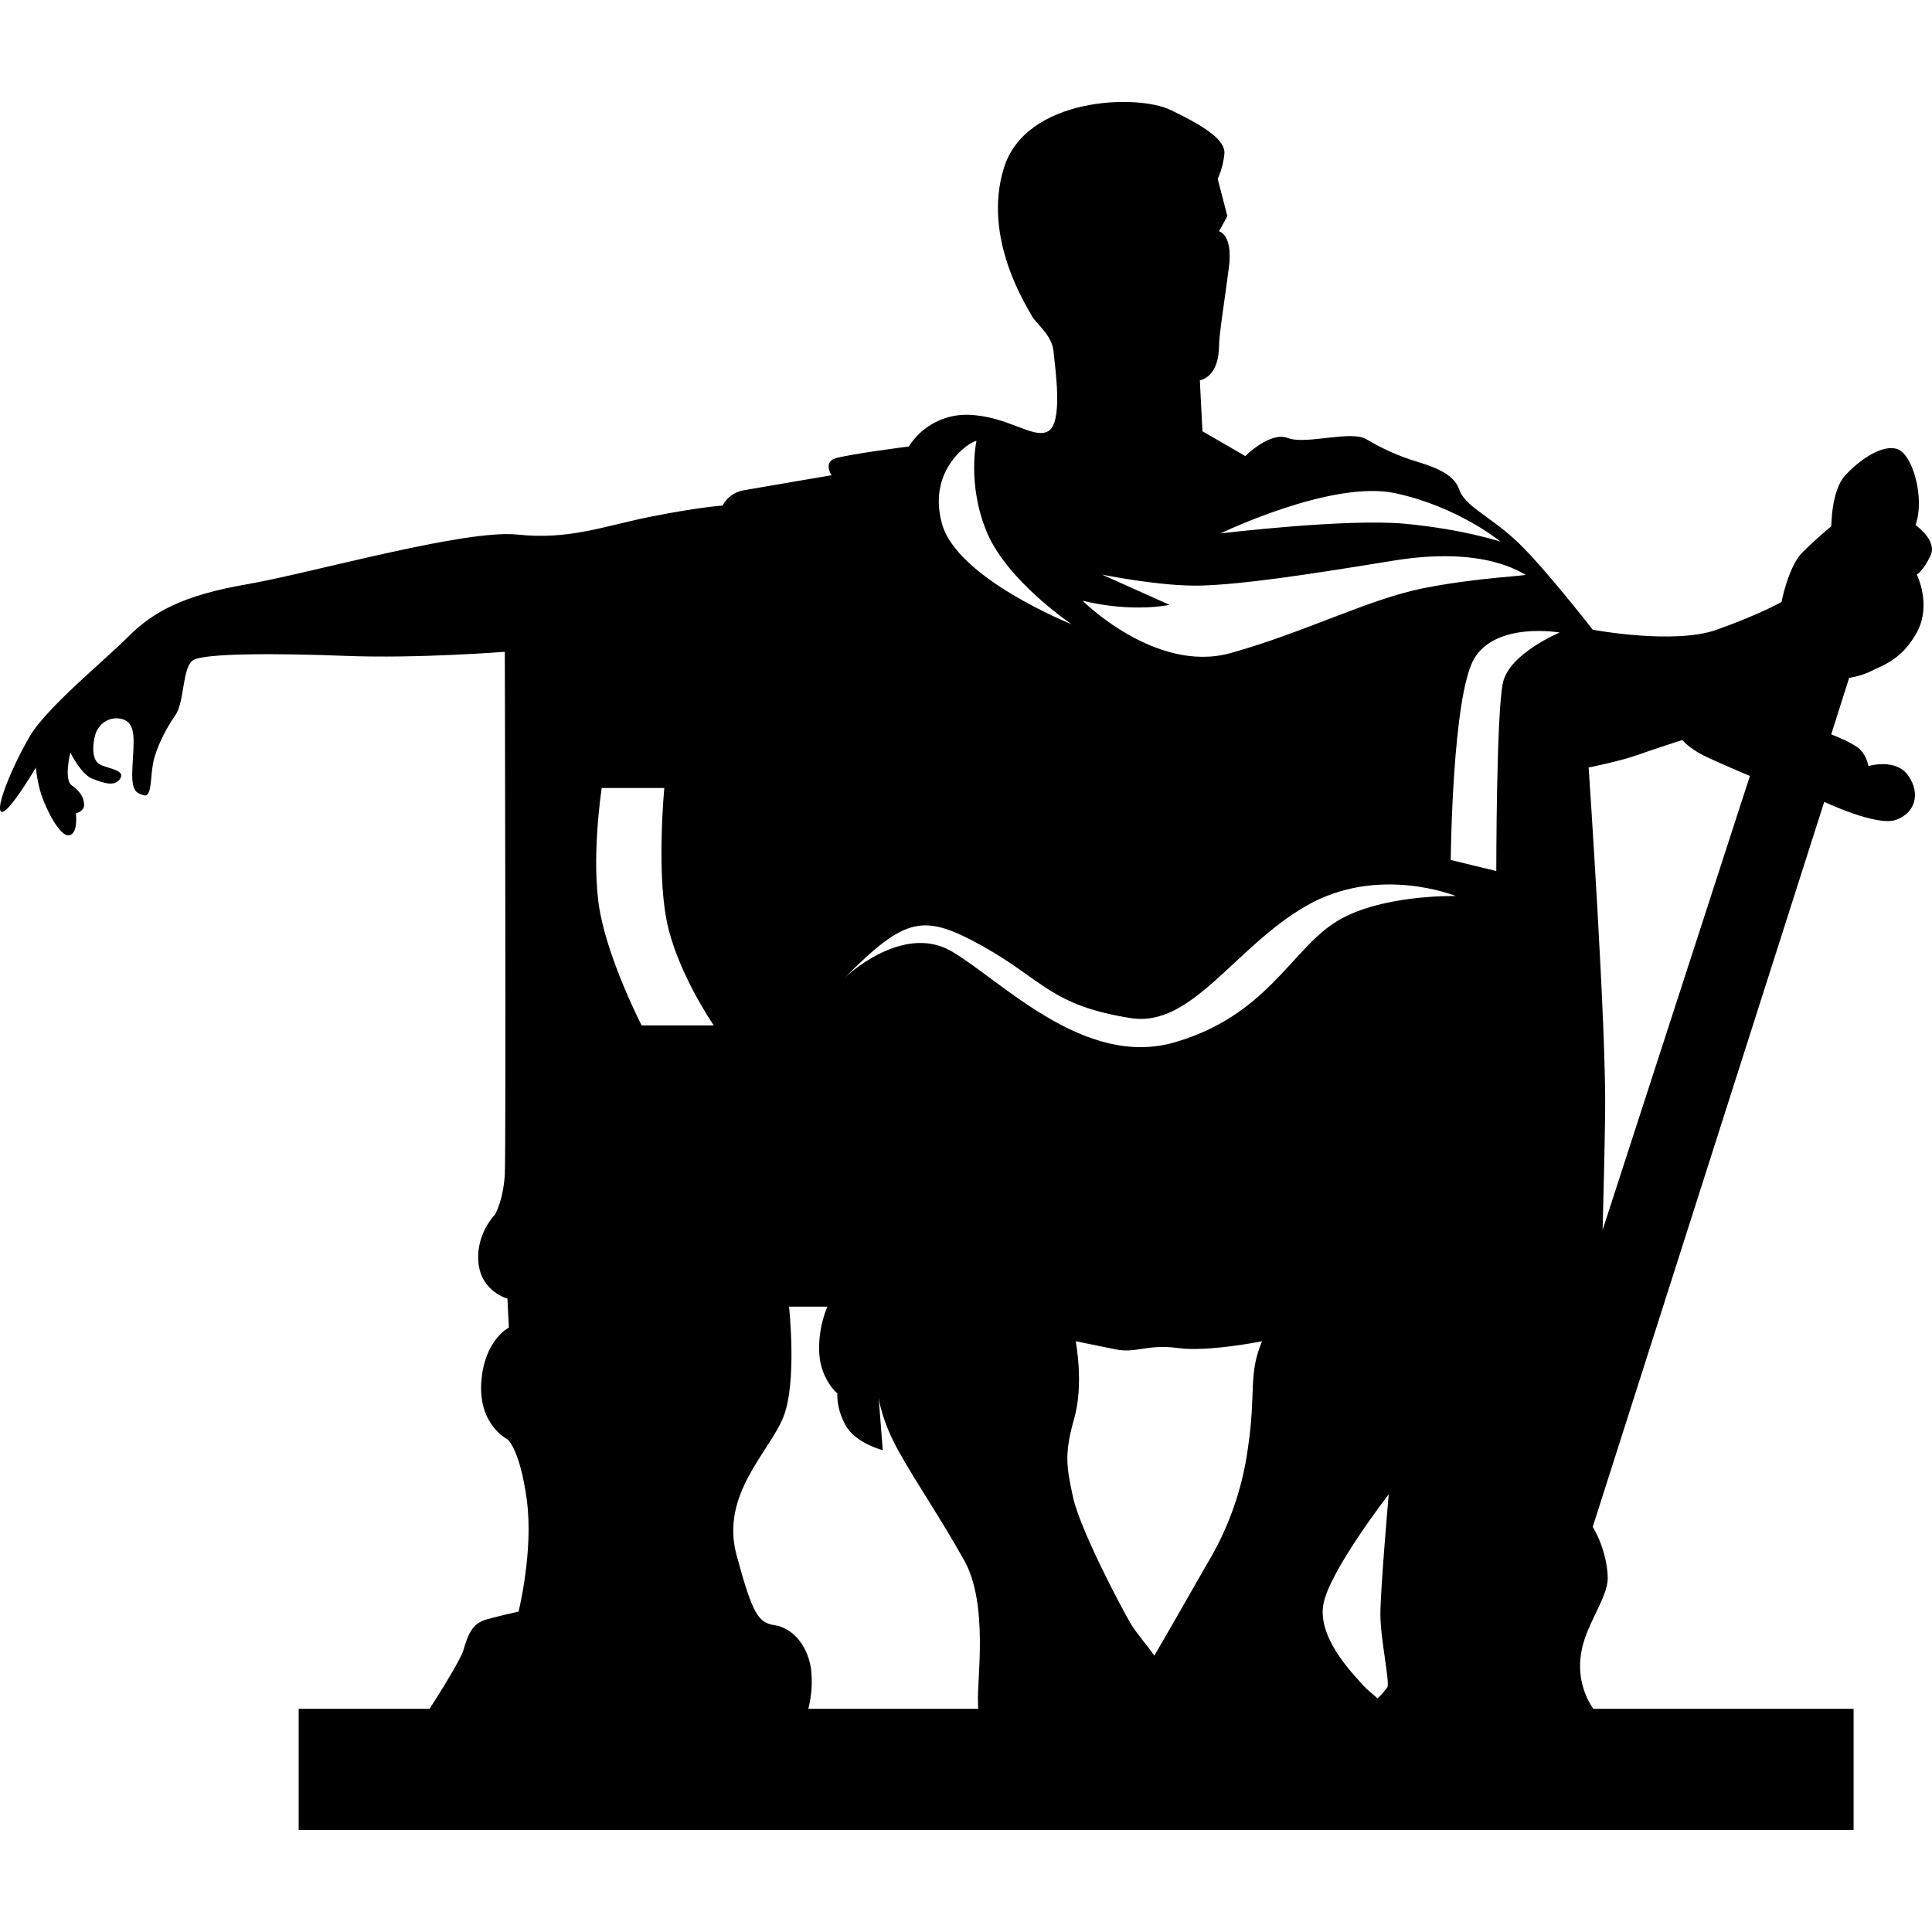
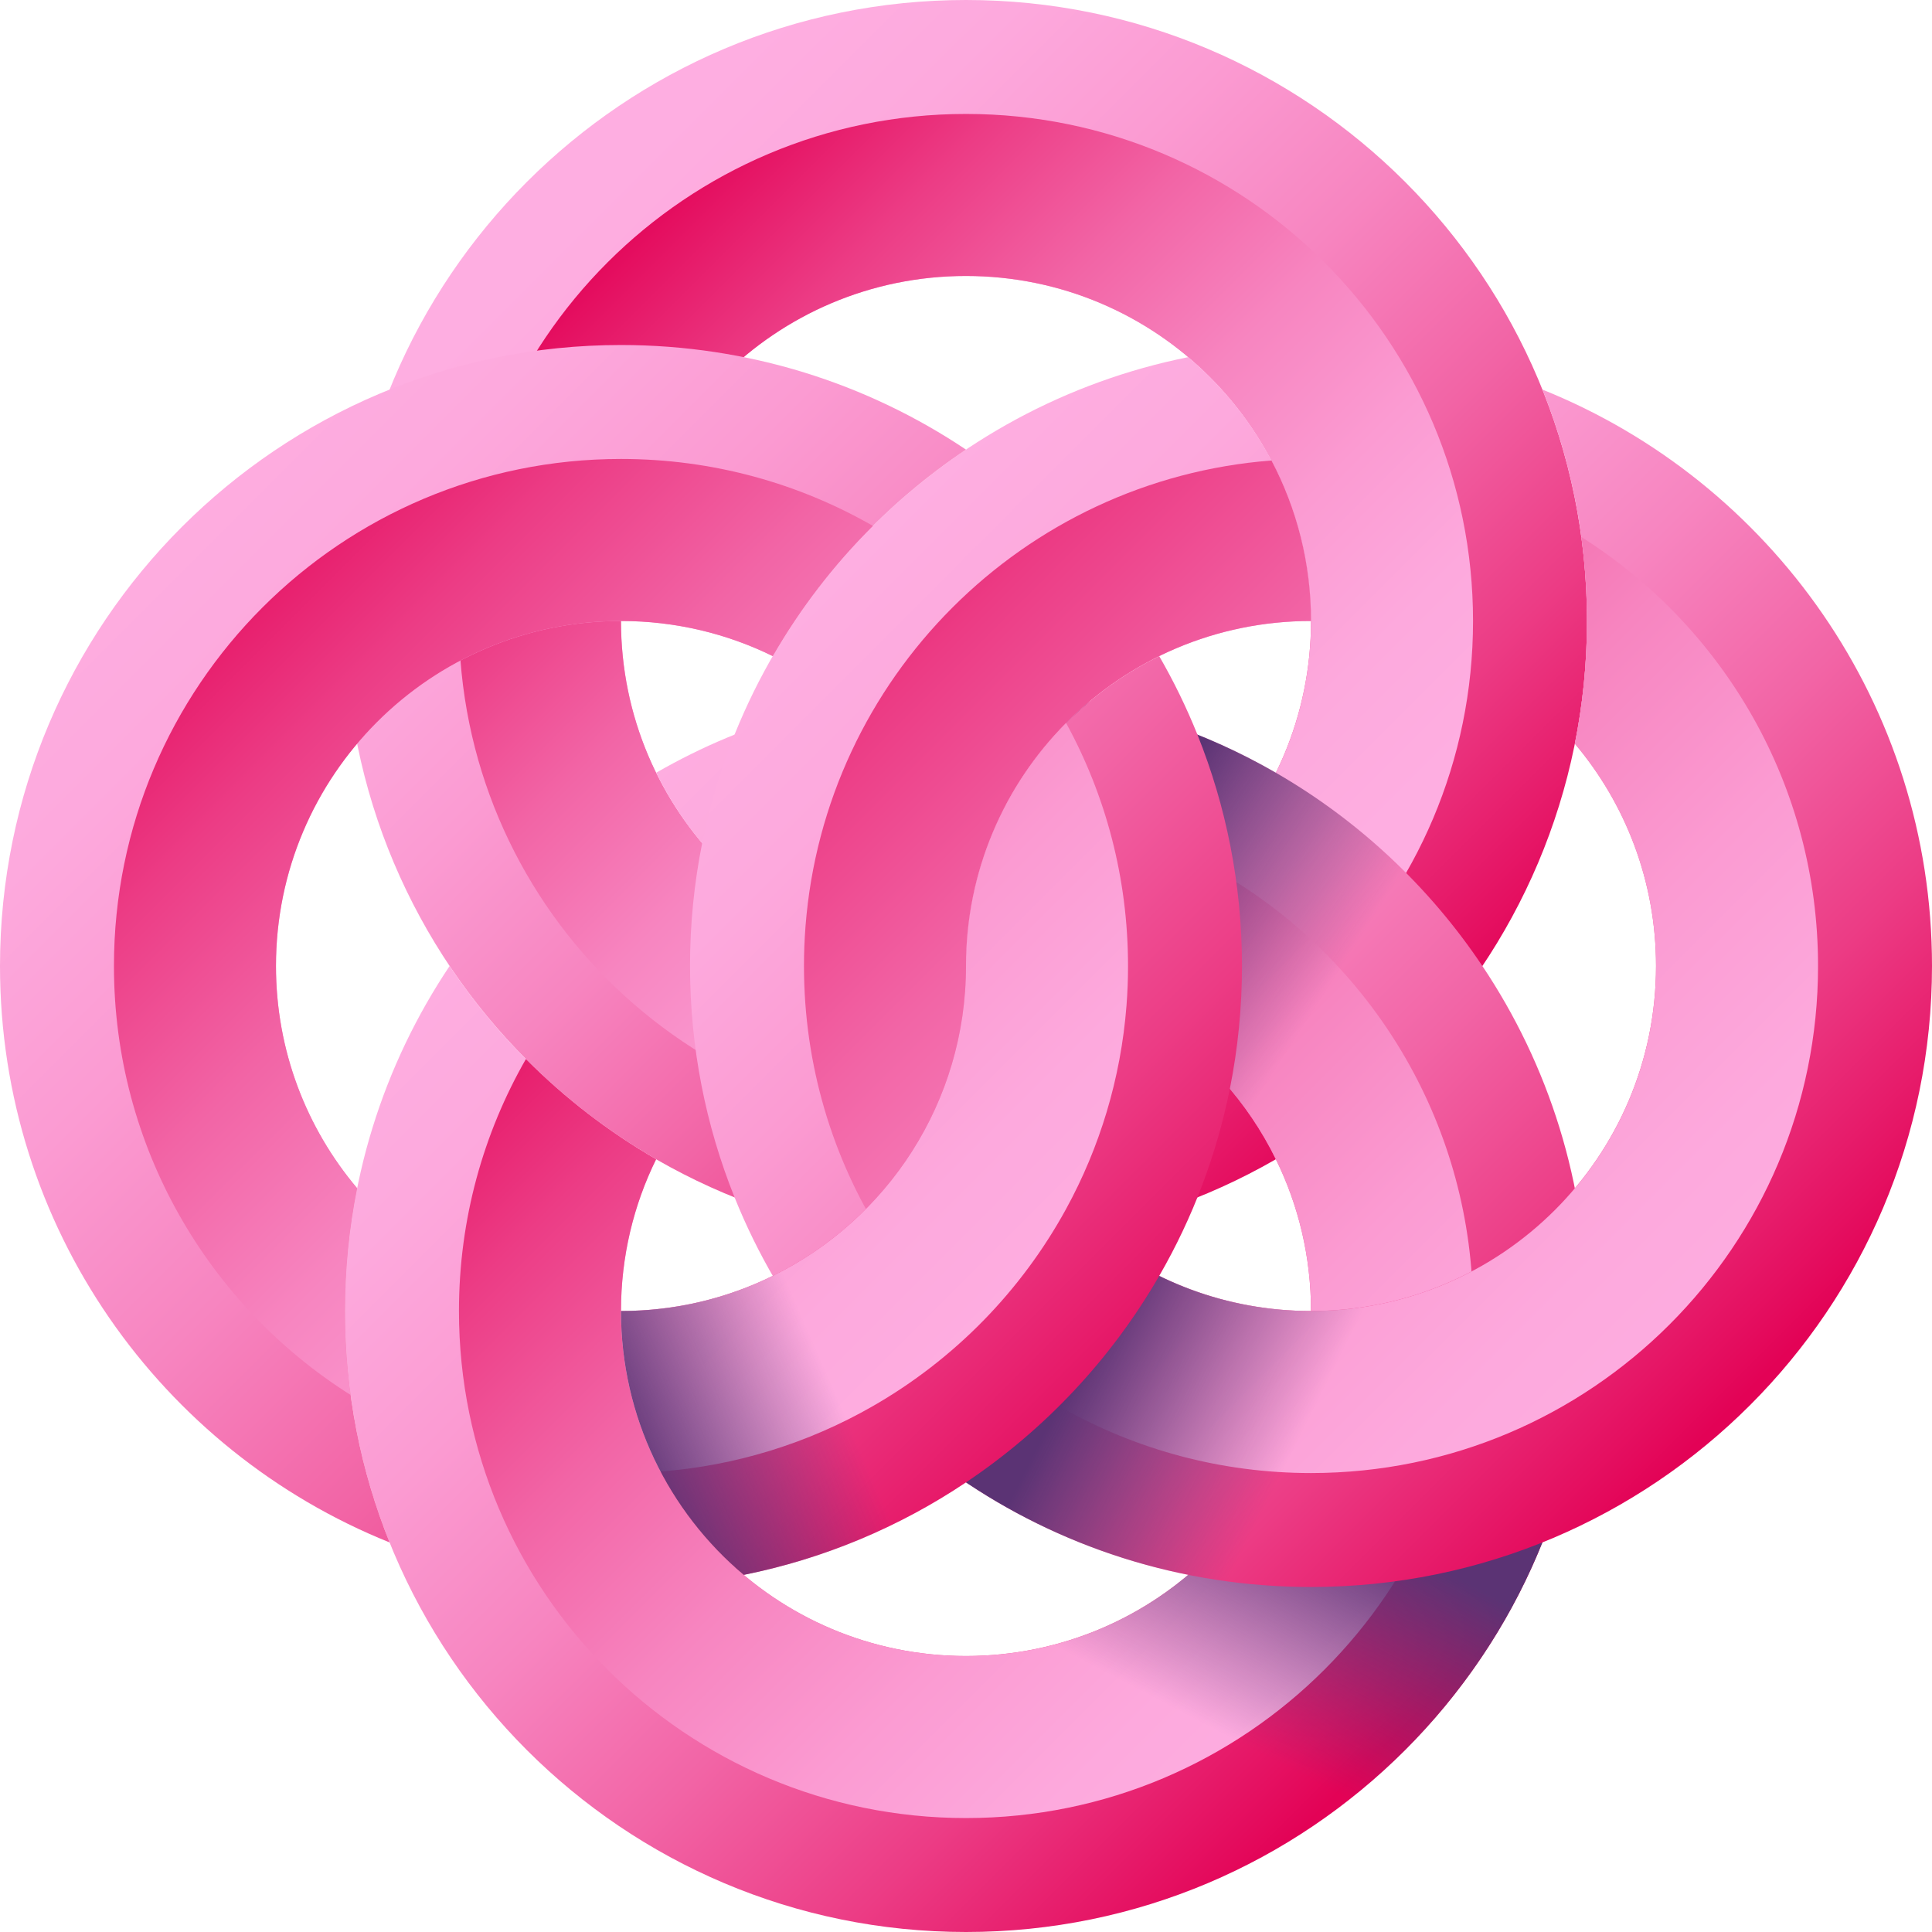
- <svg xmlns="http://www.w3.org/2000/svg" viewBox="0 0 19.936 19.936" style="enable-background:new 0 0 19.936 19.936" xml:space="preserve">
-   <path d="M19.922 5.73c.07-.156-.156-.312-.156-.312.099-.271-.027-.727-.186-.783-.155-.056-.397.114-.54.271-.143.154-.143.524-.143.524s-.157.129-.298.27c-.145.144-.216.512-.216.512s-.227.129-.668.286c-.439.157-1.28 0-1.28 0s-.54-.696-.812-.939c-.27-.243-.512-.342-.567-.512-.059-.17-.299-.241-.441-.285a2.333 2.333 0 0 1-.513-.228c-.156-.099-.625.058-.812-.014-.185-.071-.44.186-.44.186l-.442-.256-.027-.525c.17-.044.198-.243.198-.357 0-.114.058-.469.102-.811.043-.341-.102-.37-.102-.37l.086-.157-.1-.384s.056-.115.069-.256c.016-.143-.198-.284-.554-.455-.356-.17-1.495-.128-1.72.596-.229.726.241 1.438.284 1.523s.211.199.227.371c.016.171.103.739-.056.825-.156.085-.412-.157-.824-.17a.703.703 0 0 0-.613.327s-.654.084-.767.126c-.116.044-.03.171-.03.171s-.755.128-.911.156c-.156.03-.214.157-.214.157s-.24.015-.739.114c-.497.1-.84.242-1.381.185-.541-.056-2.134.4-2.787.513-.655.112-.97.284-1.226.541-.254.255-.853.739-1.022 1.039-.173.297-.356.738-.286.768.07.028.355-.456.355-.456s.014.157.059.286c.041.127.184.425.282.413.1-.015.072-.228.072-.228s.085-.016.085-.087-.042-.142-.126-.2c-.087-.056-.016-.34-.016-.34s.111.228.228.271c.114.043.228.086.285 0 .057-.086-.1-.1-.2-.143-.098-.043-.085-.215-.055-.314.028-.1.14-.199.283-.157.143.044.113.229.1.484-.014.256.029.271.114.3.086.028.069-.171.098-.327.03-.158.13-.355.23-.498.099-.142.069-.498.185-.569.114-.072.853-.072 1.578-.044.725.029 1.637-.042 1.637-.042s.014 5.122 0 5.393c-.016.271-.101.414-.101.414s-.2.198-.171.497c.028.298.299.37.299.37l.015.299s-.256.127-.285.567c-.028.441.271.586.271.586s.128.1.199.625c.071.525-.085 1.153-.085 1.153s-.199.043-.342.084c-.142.043-.185.17-.227.313-.03.099-.225.413-.349.606H3.082v1.25h16.045v-1.25H16.44l-.006-.01a.784.784 0 0 1-.115-.582c.044-.271.271-.555.271-.756 0-.14-.049-.354-.155-.529l2.389-7.482s.541.257.74.186c.199-.07.256-.271.128-.455-.128-.186-.412-.1-.412-.1s-.015-.099-.085-.17c-.071-.071-.299-.157-.299-.157l.185-.583s.114-.014.229-.071c.113-.058.312-.113.469-.397.157-.286 0-.598 0-.598s.072-.043.143-.199zM6.62 10.579s-.333-.646-.43-1.174c-.096-.53.019-1.274.019-1.274h.646s-.079.823.021 1.352c.098.53.489 1.098.489 1.098H6.62v-.002zm7.782-5.489c.654.143 1.081.499 1.081.499s-.386-.128-.982-.184c-.598-.058-1.906.099-1.906.099s1.151-.557 1.807-.414zm-3.031.839s.625.128 1.037.113c.414-.014 1.013-.1 1.965-.256.952-.156 1.324.129 1.367.143.042.013-.484.028-1.054.141-.569.114-1.225.457-1.992.67-.769.212-1.523-.541-1.523-.541.528.127.897.042.897.042l-.697-.312zM10.076 4.55s-.101.455.112.953c.215.498.869.938.869.938s-1.181-.47-1.337-1.037c-.157-.569.299-.854.356-.854zm.018 13.083H8.341a1.13 1.13 0 0 0 .027-.42c-.043-.256-.201-.414-.37-.442-.172-.027-.229-.101-.398-.726s.342-1.066.483-1.422c.144-.357.059-1.14.059-1.14h.396s-.1.214-.084.483c.016.271.187.414.187.414s-.017.142.084.326c.1.186.384.258.384.258l-.042-.541s.029.242.215.568c.184.328.412.655.667 1.109.256.457.129 1.253.143 1.468 0 .024 0 .045.002.065zm2.784-2.697a3.116 3.116 0 0 1-.427 1.209c-.186.326-.438.767-.54.939-.086-.123-.187-.234-.242-.328-.101-.17-.527-.98-.597-1.309-.072-.328-.087-.456.013-.812.101-.354.015-.795.015-.795l.413.084c.213.043.326-.057.641-.014.312.043.869-.07.869-.07-.145.342-.06.527-.145 1.096zm1.438 2.475a.8.8 0 0 1-.101.114c-.058-.05-.118-.099-.156-.142-.101-.115-.484-.5-.398-.854.085-.354.669-1.11.669-1.11s-.086.981-.086 1.238c0 .256.099.698.072.754zm-.547-7.888c-.45.292-.705.958-1.646 1.232-.938.274-1.799-.647-2.308-.941-.51-.292-1.099.275-1.099.275.628-.628.809-.665 1.411-.333.636.352.71.617 1.537.749.634.104 1.068-.726 1.812-1.156.745-.431 1.546-.103 1.546-.103s-.801-.02-1.253.277zm1.741-2.485c-.07.299-.07 1.95-.07 1.95l-.47-.114s.015-1.693.242-2.078c.228-.384.882-.269.882-.269s-.512.213-.584.511zm1.027 5.654c.008-.346.021-.787.026-1.201.015-.854-.17-3.571-.17-3.571s.341-.07.497-.127c.157-.056.469-.157.469-.157s.073.086.215.157.483.214.483.214l-1.52 4.685z" />
+ <svg xmlns="http://www.w3.org/2000/svg" xmlns:xlink="http://www.w3.org/1999/xlink" height="512" viewBox="0 0 510 510" width="512">
+   <linearGradient id="a">
+     <stop offset="0" stop-color="#feaee1" />
+     <stop offset=".136" stop-color="#fda9dd" />
+     <stop offset=".29" stop-color="#fb9bd2" />
+     <stop offset=".453" stop-color="#f785c0" />
+     <stop offset=".622" stop-color="#f265a6" />
+     <stop offset=".796" stop-color="#ec3c85" />
+     <stop offset=".971" stop-color="#e40b5d" />
+     <stop offset="1" stop-color="#e30256" />
+   </linearGradient>
+   <linearGradient id="c" gradientUnits="userSpaceOnUse" x1="150.039" x2="373.773" xlink:href="#a" y1="58.964" y2="282.698" />
+   <linearGradient id="d" gradientUnits="userSpaceOnUse" x1="337.073" x2="155.342" xlink:href="#a" y1="245.998" y2="64.267" />
+   <linearGradient id="e" gradientUnits="userSpaceOnUse" x1="135.299" x2="367.801" xlink:href="#a" y1="226.375" y2="458.877" />
+   <linearGradient id="f" gradientUnits="userSpaceOnUse" x1="361.729" x2="142.103" xlink:href="#a" y1="452.804" y2="233.178" />
+   <linearGradient id="b">
+     <stop offset="0" stop-color="#5b3374" stop-opacity="0" />
+     <stop offset="1" stop-color="#5b3374" />
+   </linearGradient>
+   <linearGradient id="g" gradientUnits="userSpaceOnUse" x1="349.227" x2="296.226" xlink:href="#b" y1="262.903" y2="228.687" />
+   <linearGradient id="h" gradientUnits="userSpaceOnUse" x1="315.085" x2="345.276" xlink:href="#b" y1="453.598" y2="395.9" />
+   <linearGradient id="i" gradientUnits="userSpaceOnUse" x1="230.903" x2="459.985" xlink:href="#a" y1="139.828" y2="368.91" />
+   <linearGradient id="j" gradientUnits="userSpaceOnUse" x1="457.333" x2="204.495" xlink:href="#a" y1="366.257" y2="113.42" />
+   <linearGradient id="k" gradientUnits="userSpaceOnUse" x1="344.864" x2="290.521" xlink:href="#b" y1="375.779" y2="348.608" />
+   <linearGradient id="l" gradientUnits="userSpaceOnUse" x1="35.064" x2="296.786" xlink:href="#a" y1="128.357" y2="390.079" />
+   <linearGradient id="m" gradientUnits="userSpaceOnUse" x1="59.944" x2="321.666" xlink:href="#a" y1="103.478" y2="365.199" />
+   <linearGradient id="n" gradientUnits="userSpaceOnUse" x1="280.28" x2="61.351" xlink:href="#a" y1="342.04" y2="123.111" />
+   <linearGradient id="o" gradientUnits="userSpaceOnUse" x1="219.579" x2="166.745" xlink:href="#b" y1="365.662" y2="388.808" />
+   <linearGradient id="p" gradientUnits="userSpaceOnUse" x1="263.973" x2="45.044" xlink:href="#a" y1="358.346" y2="139.417" />
+   <path d="M255 0C164.468 0 91.075 73.393 91.075 163.925S164.468 327.85 255 327.85s163.925-73.393 163.925-163.925S345.532 0 255 0zm0 255c-50.298 0-91.075-40.777-91.075-91.075S204.702 72.85 255 72.85s91.075 40.777 91.075 91.075S305.298 255 255 255z" fill="url(#c)" />
+   <path d="M255 30.08c-73.917 0-133.845 59.928-133.845 133.845S181.083 297.77 255 297.77s133.845-59.928 133.845-133.845S328.917 30.08 255 30.08zM255 255c-50.298 0-91.075-40.777-91.075-91.075S204.702 72.85 255 72.85s91.075 40.777 91.075 91.075S305.298 255 255 255z" fill="url(#d)" />
+   <path d="M391.311 255a164.655 164.655 0 0 0-54.514-51.012C312.724 190.1 284.788 182.15 255 182.15s-57.724 7.95-81.796 21.838C188.017 234.199 219.083 255 255 255s66.983 20.801 81.796 51.012c5.948 12.086 9.279 25.682 9.279 40.063 0 50.298-40.777 91.075-91.075 91.075s-91.075-40.777-91.075-91.075c0-14.381 3.331-27.977 9.279-40.063A164.665 164.665 0 0 1 118.69 255c-17.44 26.044-27.614 57.372-27.614 91.075C91.075 436.607 164.468 510 255 510s163.925-73.393 163.925-163.925c0-33.703-10.174-65.031-27.614-91.075z" fill="url(#e)" />
+   <path d="M371.173 279.565a134.334 134.334 0 0 0-52.039-50.982c-19.04-10.426-40.898-16.353-64.135-16.353s-45.095 5.927-64.135 16.353C207.319 244.916 229.982 255 255 255c35.917 0 66.983 20.801 81.796 51.012 5.948 12.086 9.279 25.682 9.279 40.063 0 50.298-40.777 91.075-91.075 91.075s-91.075-40.777-91.075-91.075c0-14.381 3.331-27.977 9.279-40.063a164.262 164.262 0 0 1-34.377-26.447c-11.241 19.594-17.672 42.297-17.672 66.51 0 73.917 59.928 133.845 133.845 133.845s133.845-59.928 133.845-133.845c0-24.213-6.431-46.916-17.672-66.51z" fill="url(#f)" />
+   <path d="M336.796 203.988a162.862 162.862 0 0 0-60.337-20.437l4.967 7.314a132.918 132.918 0 0 1 15.941 53.699c.272 3.442.403 6.924.403 10.436s-.131 6.994-.403 10.436v.01a91.419 91.419 0 0 1 39.429 40.566A164.665 164.665 0 0 0 391.31 255a164.655 164.655 0 0 0-54.514-51.012z" fill="url(#g)" />
+   <path d="M417.426 368.255C406.597 448.3 338.014 510 255 510v-72.85c35.001 0 65.393-19.755 80.629-48.718 3.442.282 6.934.413 10.446.413 26.226 0 50.7-7.548 71.351-20.59z" fill="url(#h)" />
+   <path d="M407.161 102.839c7.588 18.879 11.764 39.499 11.764 61.086 0 11.09-1.097 21.928-3.2 32.405 13.374 15.85 21.425 36.319 21.425 58.67 0 50.298-40.777 91.075-91.075 91.075-22.351 0-42.83-8.051-58.67-21.425C267.59 307.954 255 282.946 255 255c0-50.298 40.777-91.075 91.075-91.075 0-27.946-12.589-52.954-32.405-69.65-64.537 12.942-115.378 63.783-128.32 128.32a164.54 164.54 0 0 0-3.2 32.405c0 21.586 4.176 42.207 11.764 61.086 24.223 60.28 83.215 102.839 152.161 102.839C436.607 418.925 510 345.532 510 255c0-68.945-42.559-127.938-102.839-152.161z" fill="url(#i)" />
+   <path d="M417.436 141.755a164.425 164.425 0 0 1 1.489 22.17c0 11.09-1.097 21.928-3.2 32.405 13.374 15.85 21.425 36.319 21.425 58.67 0 50.298-40.777 91.075-91.075 91.075-22.351 0-42.83-8.051-58.67-21.425C267.59 307.954 255 282.946 255 255c0-50.298 40.777-91.075 91.075-91.075 0-15.297-3.774-29.718-10.436-42.367-65.594 5.062-117.945 57.413-123.007 123.007a132.5 132.5 0 0 0-.403 10.436c0 26.236 7.548 50.71 20.6 71.361 23.7 37.547 65.564 62.484 113.245 62.484 73.917 0 133.845-59.928 133.845-133.845.001-47.682-24.936-89.546-62.483-113.246z" fill="url(#j)" />
+   <path d="M388.845 346.075c0 26.236-7.548 50.71-20.6 71.361a164.436 164.436 0 0 1-22.17 1.489c-11.09 0-21.928-1.097-32.405-3.2-32.143-6.451-60.894-22.291-83.246-44.551a134.41 134.41 0 0 0 51.002-52.049 88.756 88.756 0 0 0 5.978 5.525c15.84 13.374 36.319 21.425 58.67 21.425 15.297 0 29.718-3.774 42.367-10.436.273 3.442.404 6.924.404 10.436z" fill="url(#k)" />
+   <path d="M94.275 313.67C80.901 297.82 72.85 277.351 72.85 255c0-50.298 40.777-91.075 91.075-91.075 14.381 0 27.977 3.331 40.073 9.268A164.603 164.603 0 0 1 255 118.689c-26.044-17.45-57.362-27.614-91.075-27.614C73.393 91.075 0 164.468 0 255c0 68.945 42.559 127.938 102.839 152.161-7.588-18.879-11.764-39.499-11.764-61.086 0-11.09 1.097-21.928 3.2-32.405z" fill="url(#l)" />
+   <path d="M316.086 193.914a162.738 162.738 0 0 0-10.084-20.711C275.791 188.017 255 219.083 255 255s-20.791 66.983-51.002 81.796c-12.096 5.948-25.692 9.279-40.073 9.279 0 27.946 12.589 52.954 32.405 69.65A162.842 162.842 0 0 0 255 391.311a164.603 164.603 0 0 0 51.002-54.504 162.678 162.678 0 0 0 18.648-49.402 164.54 164.54 0 0 0 3.2-32.405c0-21.586-4.176-42.207-11.764-61.086z" fill="url(#m)" />
+   <path d="M281.427 190.865C265.084 207.329 255 229.982 255 255c0 35.917-20.791 66.983-51.002 81.796-12.096 5.948-25.692 9.279-40.073 9.279 0 15.297 3.774 29.718 10.436 42.367a132.913 132.913 0 0 0 56.064-17.269 134.41 134.41 0 0 0 51.002-52.049c8.846-16.162 14.441-34.347 15.941-53.689a132.5 132.5 0 0 0 .403-10.436c-.001-23.236-5.918-45.094-16.344-64.134z" fill="url(#n)" />
+   <path d="M279.565 371.174A164.52 164.52 0 0 1 255 391.311a162.849 162.849 0 0 1-58.67 24.414c-19.815-16.695-32.405-41.703-32.405-69.65 14.381 0 27.977-3.331 40.073-9.279a91.011 91.011 0 0 0 24.575-17.661 135.751 135.751 0 0 0 4.257 7.226 134.394 134.394 0 0 0 46.735 44.813z" fill="url(#o)" />
+   <path d="M163.925 163.925c14.381 0 27.977 3.331 40.073 9.268a163.563 163.563 0 0 1 26.437-34.367c-19.594-11.241-42.297-17.672-66.51-17.672C90.008 121.155 30.08 181.083 30.08 255c0 47.681 24.937 89.545 62.485 113.245a164.425 164.425 0 0 1-1.489-22.17c0-11.09 1.097-21.928 3.2-32.405C80.901 297.82 72.85 277.351 72.85 255c0-50.298 40.777-91.075 91.075-91.075z" fill="url(#p)" />
</svg>
